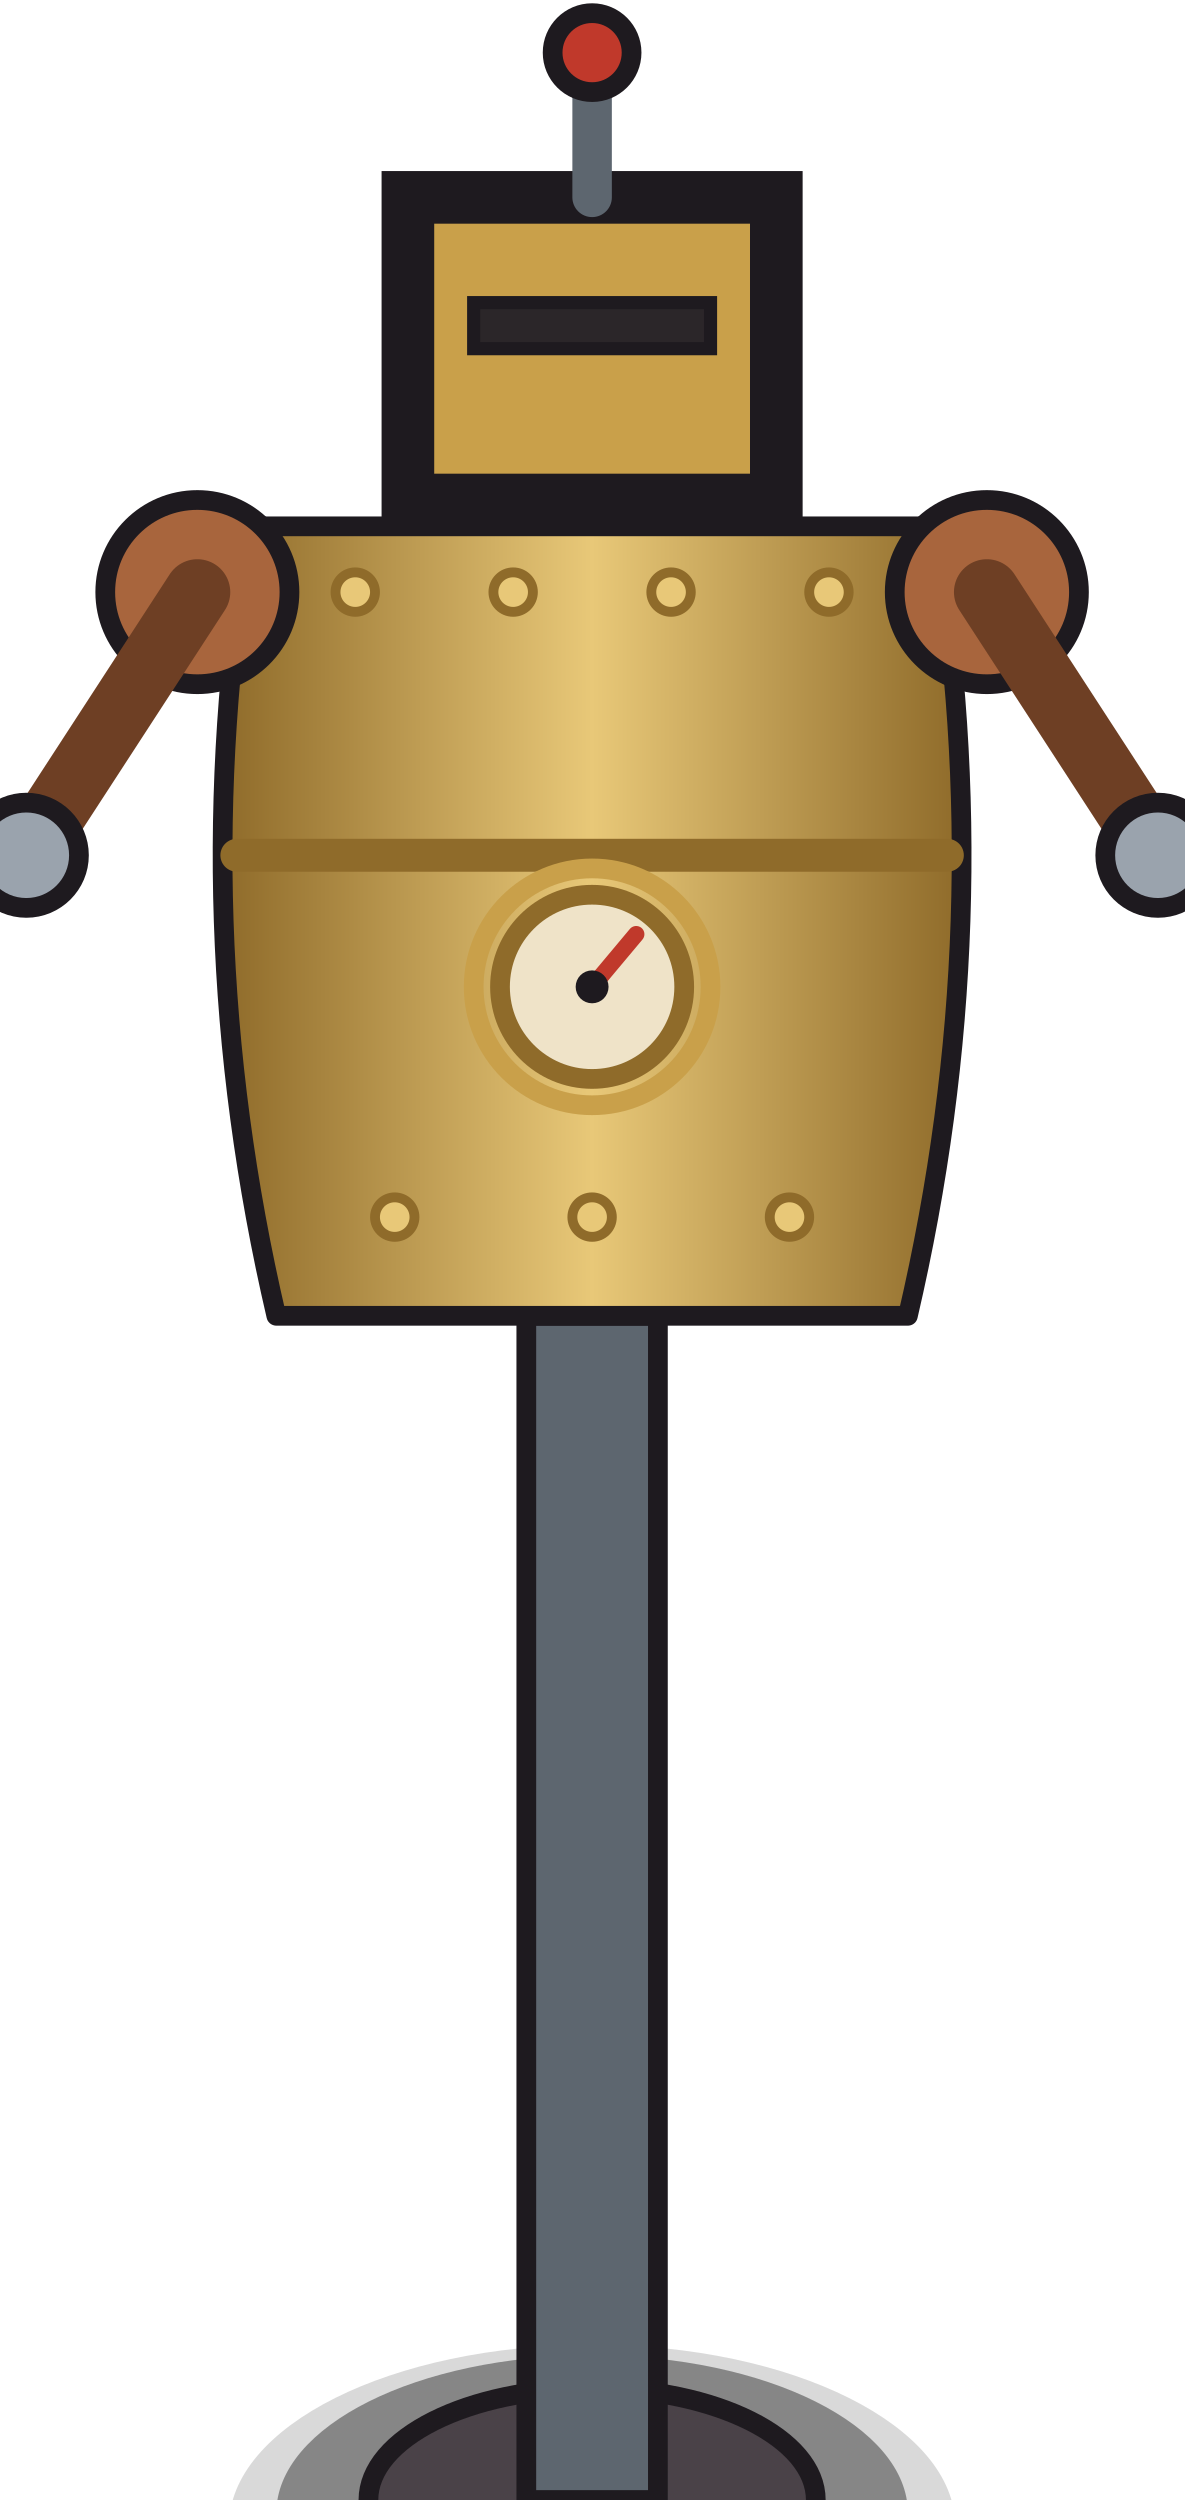
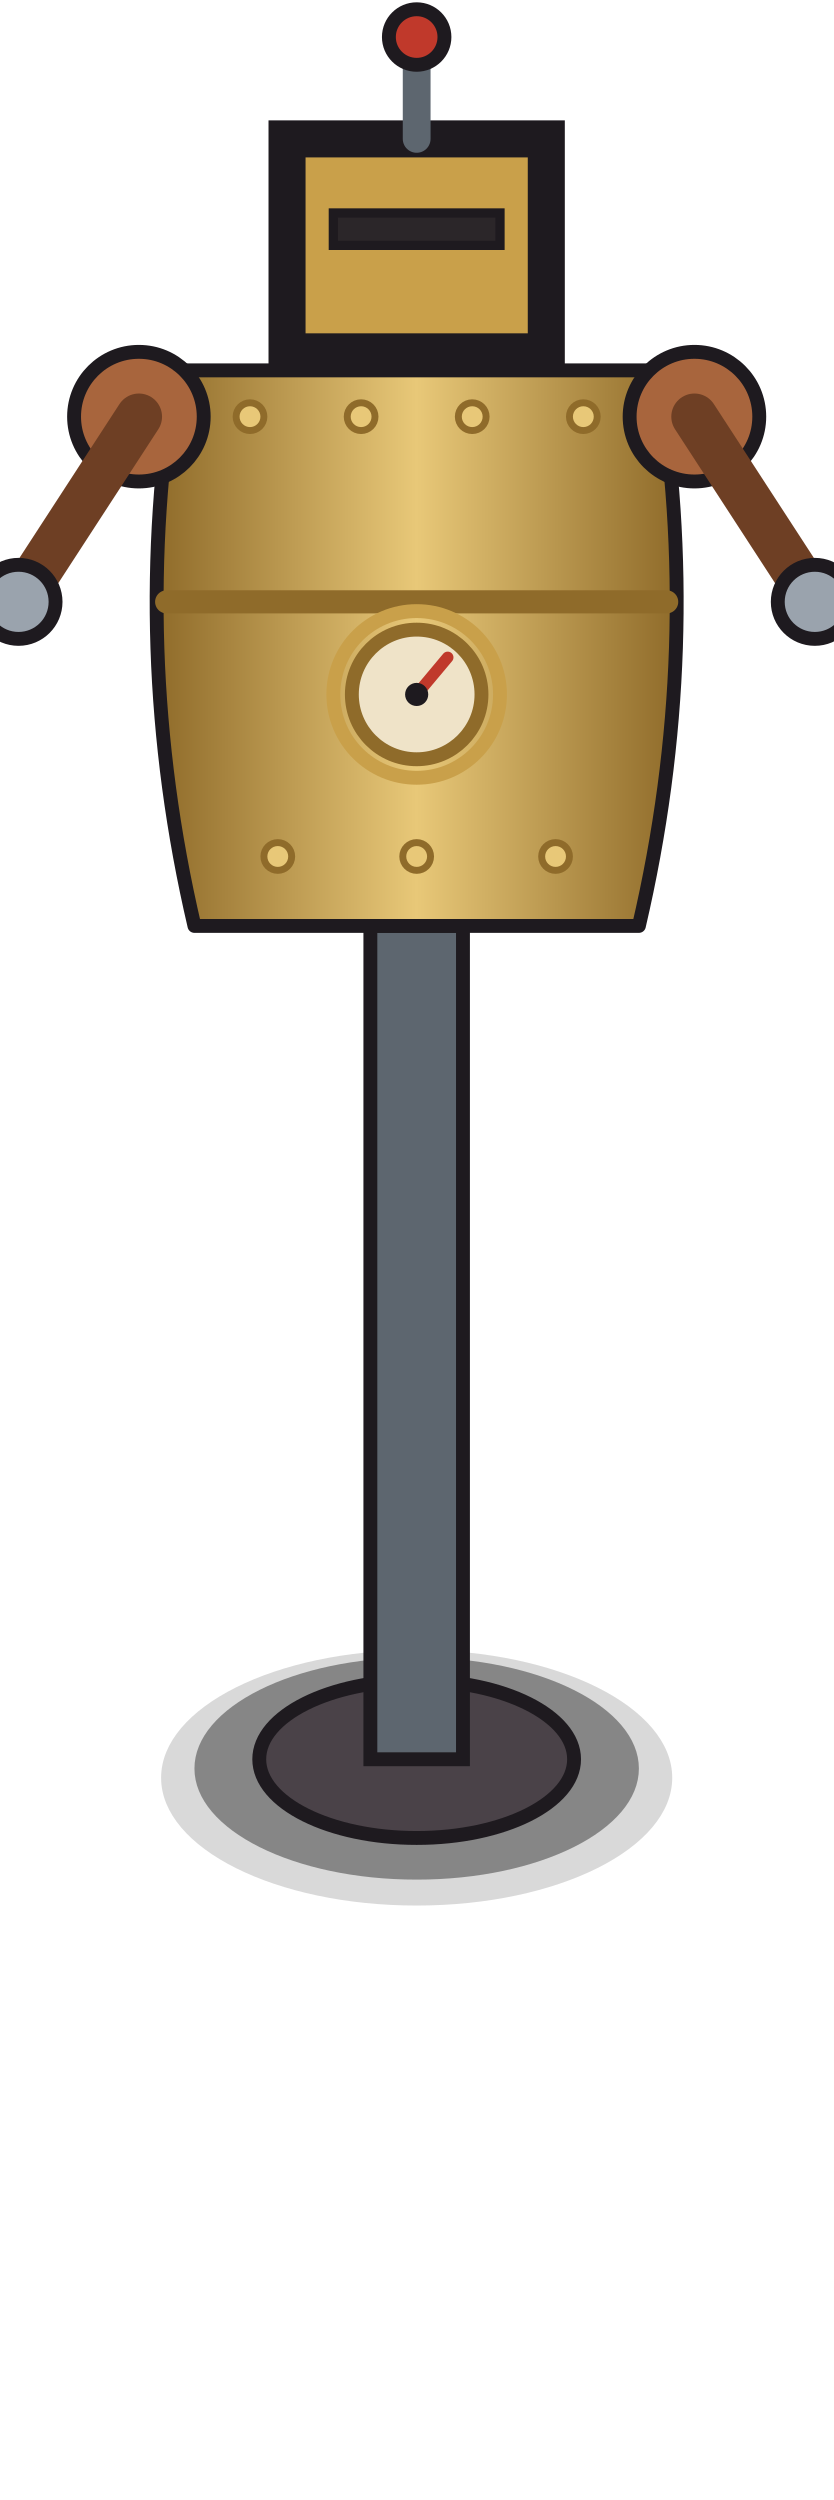
- <svg xmlns="http://www.w3.org/2000/svg" width="180" height="380" viewBox="0 0 180 380">
+ <svg xmlns="http://www.w3.org/2000/svg" width="180" height="540" viewBox="0 0 180 540">
  <ellipse cx="90.0" cy="384.0" rx="55.2" ry="27.6" fill="#000000" opacity="0.152" />
  <ellipse cx="90.0" cy="382.0" rx="48.0" ry="24.0" fill="#000000" opacity="0.38" />
  <ellipse cx="90.0" cy="380.0" rx="34.0" ry="17.0" fill="#4A4248" stroke="#1E1A1F" stroke-width="3" />
  <rect x="80.0" y="200.0" width="20.0" height="180.0" rx="0" fill="#5D666F" stroke="#1E1A1F" stroke-width="3" />
  <defs>
    <linearGradient id="at" x1="0" x2="1">
      <stop offset="0" stop-color="#8F6B2A" />
      <stop offset="0.5" stop-color="#E8C878" />
      <stop offset="1" stop-color="#8F6B2A" />
    </linearGradient>
  </defs>
  <path d="M38,80 L142,80 Q152,140 138,200 L42,200 Q28,140 38,80 Z" fill="url(#at)" stroke="#1E1A1F" stroke-width="3" stroke-linejoin="round" />
  <polyline points="36.0,130.0 144.0,130.0" fill="none" stroke="#8F6B2A" stroke-width="5" stroke-linecap="round" stroke-linejoin="round" />
  <ellipse cx="54.0" cy="90.0" rx="3.0" ry="3.0" fill="#E8C878" stroke="#8F6B2A" stroke-width="1.5" />
  <ellipse cx="78.0" cy="90.0" rx="3.0" ry="3.0" fill="#E8C878" stroke="#8F6B2A" stroke-width="1.5" />
  <ellipse cx="102.0" cy="90.0" rx="3.0" ry="3.0" fill="#E8C878" stroke="#8F6B2A" stroke-width="1.5" />
  <ellipse cx="126.0" cy="90.0" rx="3.0" ry="3.0" fill="#E8C878" stroke="#8F6B2A" stroke-width="1.5" />
  <ellipse cx="60.0" cy="185.0" rx="3.0" ry="3.0" fill="#E8C878" stroke="#8F6B2A" stroke-width="1.5" />
  <ellipse cx="90.0" cy="185.0" rx="3.0" ry="3.0" fill="#E8C878" stroke="#8F6B2A" stroke-width="1.5" />
  <ellipse cx="120.0" cy="185.0" rx="3.0" ry="3.0" fill="#E8C878" stroke="#8F6B2A" stroke-width="1.5" />
  <ellipse cx="90.0" cy="150.0" rx="14.0" ry="14.0" fill="#EFE3C8" stroke="#8F6B2A" stroke-width="3" />
  <ellipse cx="90.0" cy="150.0" rx="18.0" ry="18.0" fill="none" stroke="#C9A04A" stroke-width="3" />
  <polyline points="90.0,150.0 96.7,142.0" fill="none" stroke="#C0392B" stroke-width="2.5" stroke-linecap="round" stroke-linejoin="round" />
  <ellipse cx="90.0" cy="150.0" rx="2.0" ry="2.0" fill="#1E1A1F" stroke="#1E1A1F" stroke-width="1" />
  <ellipse cx="30.0" cy="90.0" rx="14.0" ry="14.0" fill="#A8653D" stroke="#1E1A1F" stroke-width="3" />
  <polyline points="30.0,90.0 4.0,130.0" fill="none" stroke="#6E3F24" stroke-width="10" stroke-linecap="round" stroke-linejoin="round" />
  <ellipse cx="4.0" cy="130.0" rx="8.0" ry="8.0" fill="#9AA3AD" stroke="#1E1A1F" stroke-width="3" />
  <ellipse cx="150.0" cy="90.0" rx="14.0" ry="14.0" fill="#A8653D" stroke="#1E1A1F" stroke-width="3" />
  <polyline points="150.0,90.0 176.0,130.0" fill="none" stroke="#6E3F24" stroke-width="10" stroke-linecap="round" stroke-linejoin="round" />
  <ellipse cx="176.0" cy="130.0" rx="8.0" ry="8.0" fill="#9AA3AD" stroke="#1E1A1F" stroke-width="3" />
  <rect x="62.0" y="30.0" width="56.0" height="46.0" rx="0" fill="#C9A04A" stroke="#1E1A1F" stroke-width="8" />
  <rect x="72.0" y="46.0" width="36.0" height="7.0" rx="0" fill="#2B2629" stroke="#1E1A1F" stroke-width="2" />
  <polyline points="90.0,30.0 90.0,12.0" fill="none" stroke="#5D666F" stroke-width="6" stroke-linecap="round" stroke-linejoin="round" />
  <ellipse cx="90.0" cy="8.0" rx="6.0" ry="6.0" fill="#C0392B" stroke="#1E1A1F" stroke-width="3" />
</svg>
